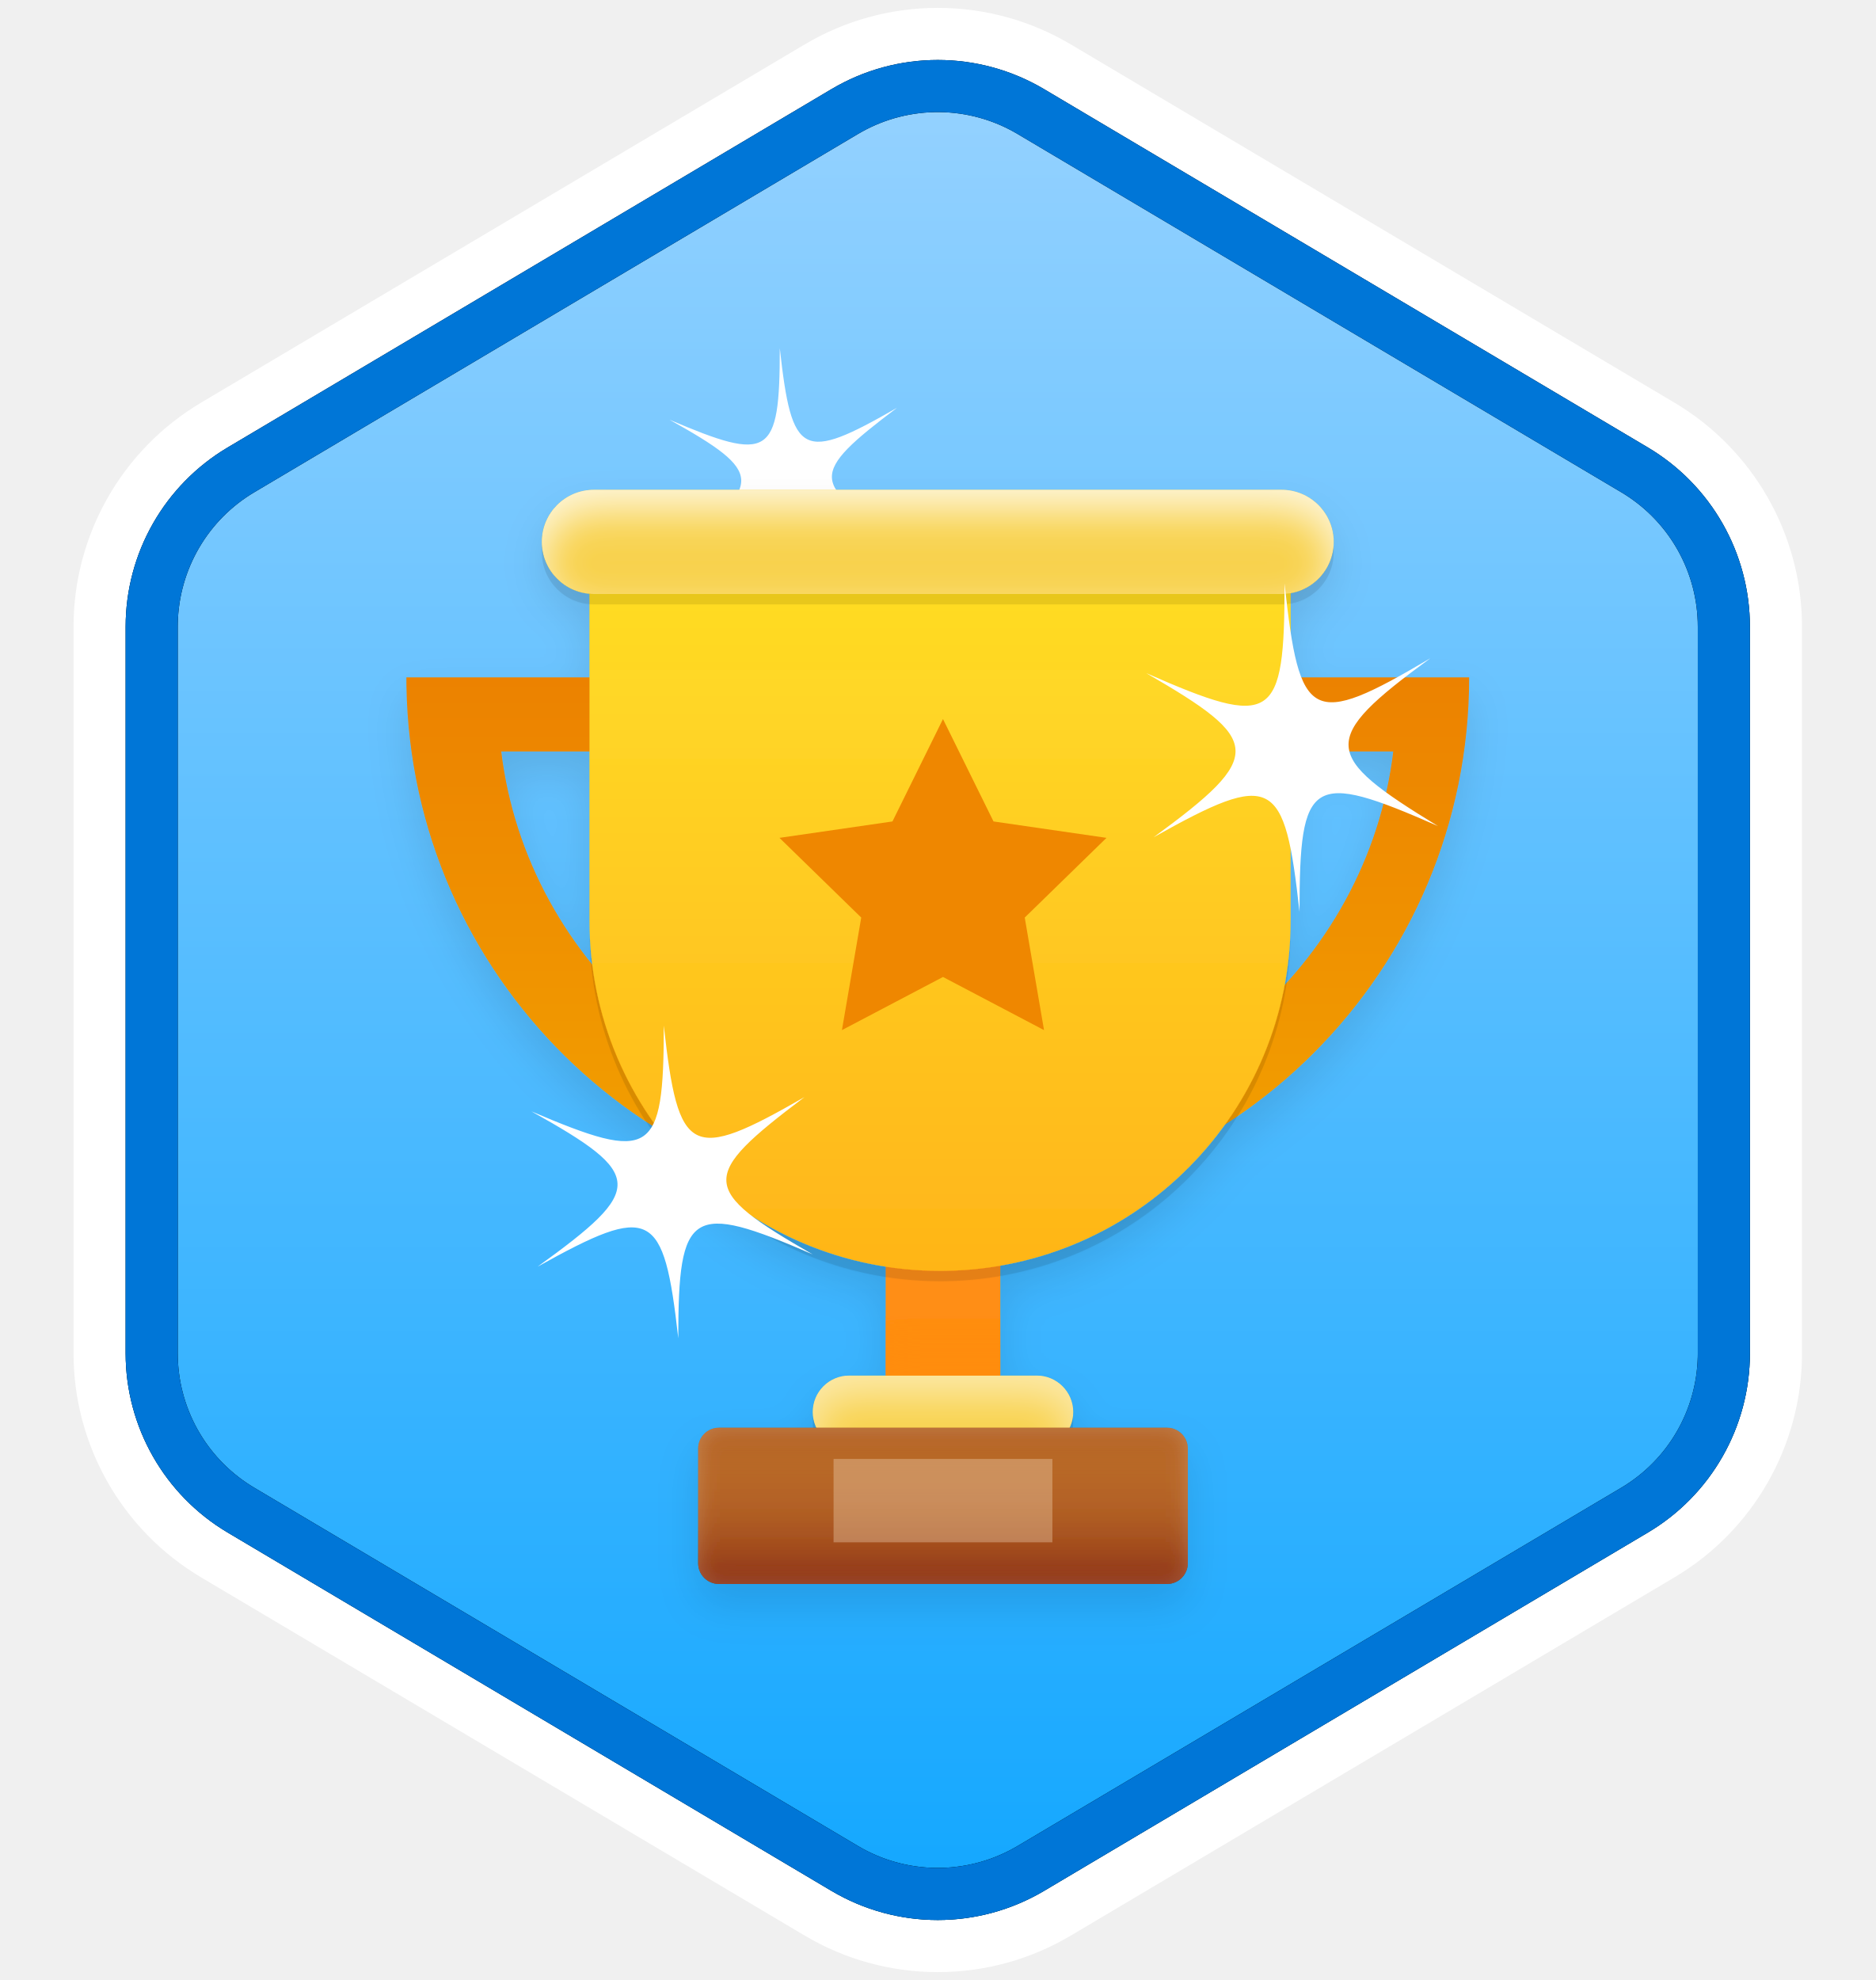
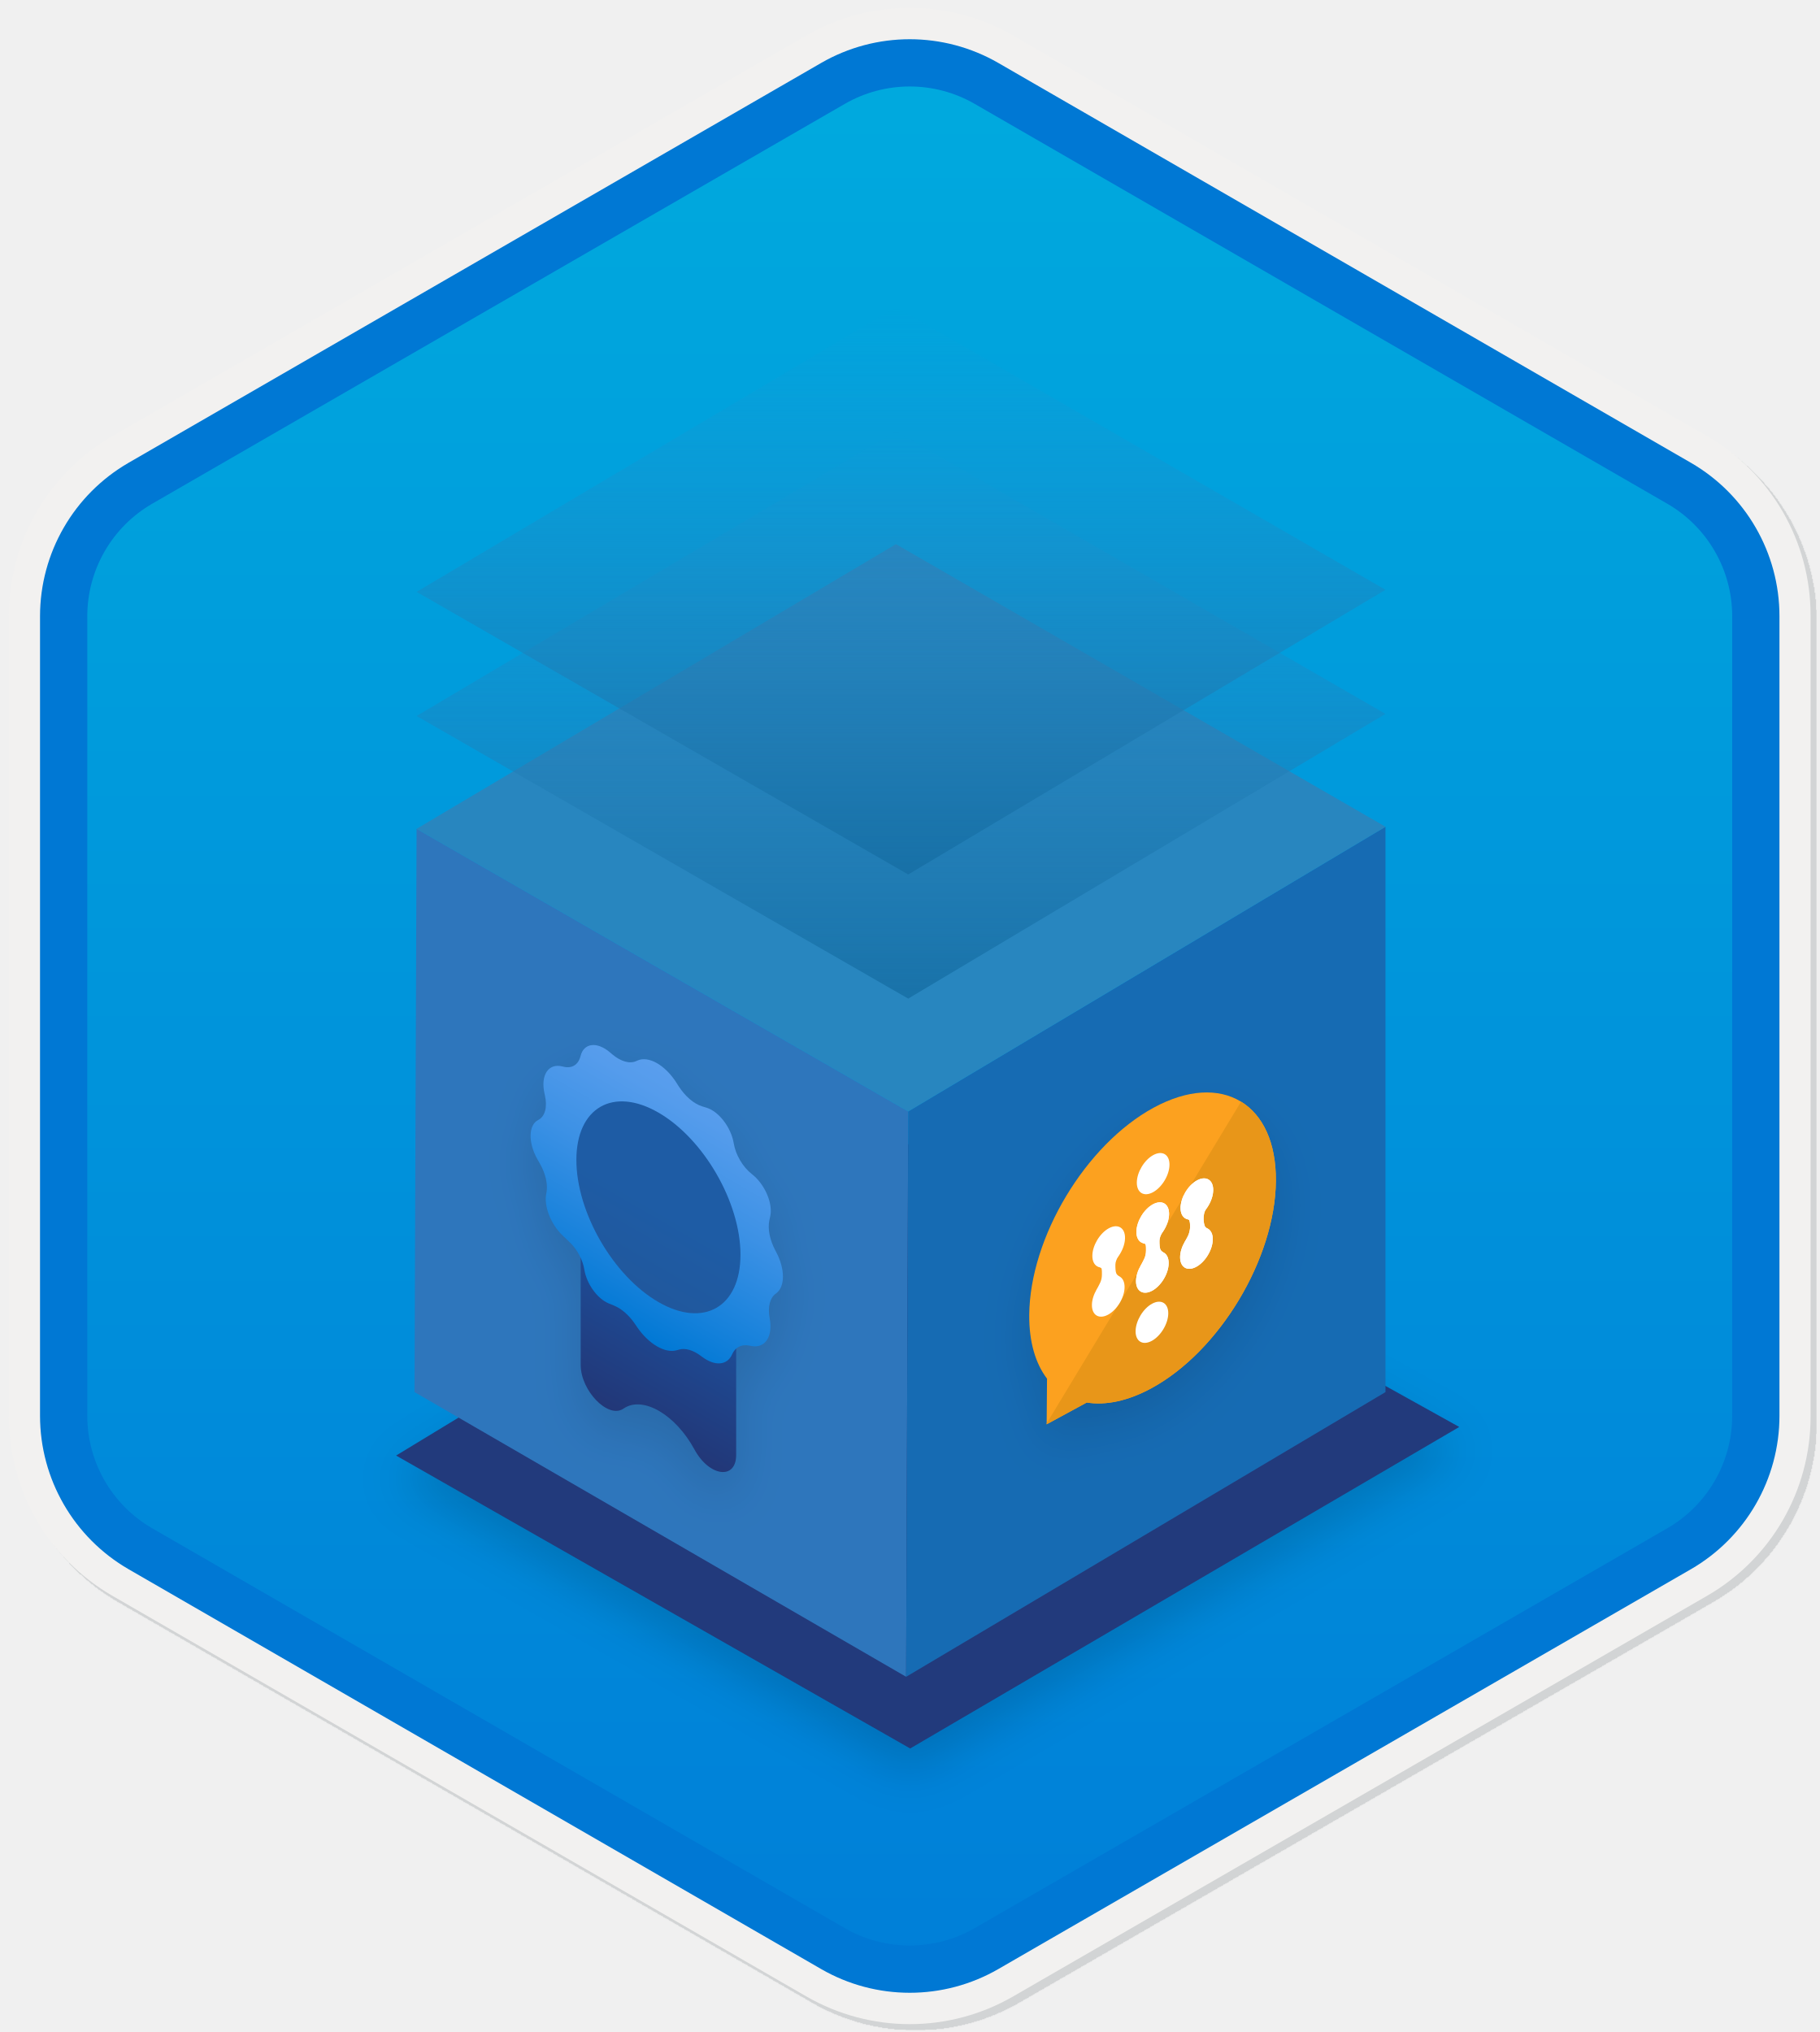
- <svg xmlns="http://www.w3.org/2000/svg" xmlns:xlink="http://www.w3.org/1999/xlink" width="180px" height="190px" viewBox="0 0 180 190" version="1.1">
+ <svg xmlns="http://www.w3.org/2000/svg" width="154" height="172" viewBox="0 0 154 172" fill="none">
+   <g filter="url(#filter0_d)">
+     <path d="M70 6.041C74.332 3.541 79.668 3.541 84 6.041L142.746 39.959C147.078 42.459 149.746 47.081 149.746 52.083V119.917C149.746 124.919 147.078 129.541 142.746 132.041L84 165.959C79.668 168.459 74.332 168.459 70 165.959L11.254 132.041C6.922 129.541 4.254 124.919 4.254 119.917V52.083C4.254 47.081 6.922 42.459 11.254 39.959L70 6.041Z" fill="url(#paint0_linear)" />
+     <path d="M84.875 4.526C80.002 1.712 73.998 1.712 69.125 4.526L10.379 38.443C5.506 41.257 2.504 46.456 2.504 52.083V119.917C2.504 125.544 5.506 130.744 10.379 133.557L69.125 167.474C73.998 170.288 80.002 170.288 84.875 167.474L143.621 133.557C148.494 130.744 151.496 125.544 151.496 119.917V52.083C151.496 46.456 148.494 41.257 143.621 38.443L84.875 4.526Z" stroke="#F2F1F0" stroke-width="3.5" />
+   </g>
+   <path d="M70.5 7.062C74.522 4.74 79.478 4.74 83.5 7.062L142.112 40.902C146.134 43.224 148.612 47.516 148.612 52.16V119.84C148.612 124.484 146.134 128.776 142.112 131.098L83.5 164.938C79.478 167.26 74.522 167.26 70.5 164.938L11.888 131.098C7.866 128.776 5.388 124.484 5.388 119.84V52.16C5.388 47.516 7.866 43.224 11.888 40.902L70.5 7.062Z" stroke="#0078D4" stroke-width="4" />
+   <g filter="url(#filter1_d)">
+     <path d="M123.509 120.786L78.605 95.815L33.525 123.206L77.037 148.001L123.509 120.786Z" fill="#223A7C" />
+   </g>
+   <path d="M76.87 94.079L76.694 141.933L35.083 117.834L35.259 70.157L76.87 94.079Z" fill="#2E76BC" />
+   <path d="M76.871 94.08L117.266 69.981V117.835L76.694 141.933L76.871 94.08Z" fill="#166BB3" />
+   <path d="M35.259 70.158L75.831 46.06L117.266 69.981L76.87 94.079L35.259 70.158Z" fill="#2886BF" />
+   <path d="M35.259 60.605L75.831 36.507L117.266 60.428L76.87 84.527L35.259 60.605Z" fill="url(#paint1_linear)" fill-opacity="0.83" />
+   <path d="M35.259 50.098L75.831 26L117.266 49.922L76.87 74.02L35.259 50.098Z" fill="url(#paint2_linear)" fill-opacity="0.83" />
+   <g filter="url(#filter2_d)">
+     <path fill-rule="evenodd" clip-rule="evenodd" d="M97.454 117.51C103.219 114.38 107.935 106.525 107.989 99.966C108.043 93.407 103.413 90.627 97.649 93.757C91.884 96.886 87.168 104.741 87.114 111.3C87.095 113.591 87.647 115.42 88.619 116.698L88.588 120.561L91.983 118.718C93.568 118.975 95.442 118.602 97.454 117.51Z" fill="#FCA11F" />
+     <path fill-rule="evenodd" clip-rule="evenodd" d="M107.99 99.963C107.937 106.523 103.22 114.377 97.455 117.507C95.443 118.6 93.569 118.972 91.984 118.715L88.587 120.559L88.588 120.484L105.043 93.25C106.89 94.383 108.017 96.708 107.99 99.963Z" fill="#E89619" />
+     <circle r="1.573" transform="matrix(0.878817 -0.477159 -0.00820296 0.999966 97.602 99.3429)" fill="white" />
+     <circle r="1.573" transform="matrix(0.878817 -0.477159 -0.00820296 0.999966 97.4987 111.926)" fill="white" />
+     <circle r="1.573" transform="matrix(0.878817 -0.477159 -0.00820296 0.999966 101.266 105.658)" fill="white" />
+     <circle r="1.573" transform="matrix(0.878817 -0.477159 -0.00820296 0.999966 101.304 101.486)" fill="white" />
+     <path d="M100.731 103.83C100.726 104.432 100.152 105.828 99.883 106.444L102.614 104.961C102.364 104.679 101.893 103.92 101.871 103.211C101.862 102.902 101.955 102.486 102.087 102.069C102.257 101.529 102.491 100.988 102.649 100.675L99.918 102.157C100.226 102.447 100.737 103.044 100.731 103.83Z" fill="white" />
+     <circle r="1.573" transform="matrix(0.878817 -0.477159 -0.00820296 0.999966 93.8017 109.708)" fill="white" />
+     <circle r="1.573" transform="matrix(0.878817 -0.477159 -0.00820296 0.999966 93.8386 105.54)" fill="white" />
+     <path d="M93.266 107.879C93.261 108.48 93.042 108.667 92.773 109.282L94.812 108.136C94.562 107.854 94.428 107.969 94.406 107.26C94.397 106.951 94.41 106.827 94.55 106.516C94.707 106.169 94.672 106.287 94.83 105.973L92.894 107.142C93.201 107.432 93.272 107.093 93.266 107.879Z" fill="white" />
+     <circle r="1.573" transform="matrix(0.878817 -0.477159 -0.00820296 0.999966 101.267 105.657)" fill="white" />
+     <circle r="1.573" transform="matrix(0.878817 -0.477159 -0.00820296 0.999966 101.302 101.486)" fill="white" />
+     <path d="M100.73 103.824C100.725 104.426 100.506 104.612 100.237 105.228L102.276 104.081C102.026 103.799 101.892 103.914 101.871 103.205C101.861 102.896 101.874 102.773 102.014 102.462C102.171 102.114 102.136 102.232 102.294 101.918L100.358 103.087C100.665 103.377 100.736 103.038 100.73 103.824Z" fill="white" />
+     <circle r="1.573" transform="matrix(0.878817 -0.477159 -0.00820296 0.999966 97.5334 107.68)" fill="white" />
+     <circle r="1.573" transform="matrix(0.878817 -0.477159 -0.00820296 0.999966 97.5673 103.513)" fill="white" />
+     <path d="M96.997 105.851C96.992 106.452 96.773 106.638 96.504 107.254L98.544 106.108C98.294 105.826 98.16 105.94 98.138 105.232C98.128 104.922 98.141 104.799 98.282 104.488C98.438 104.14 98.404 104.258 98.561 103.945L96.625 105.113C96.932 105.403 97.004 105.064 96.997 105.851Z" fill="white" />
+     <circle r="1.573" transform="matrix(0.878817 -0.477159 -0.00820296 0.999966 97.5334 107.68)" fill="white" />
+     <circle r="1.573" transform="matrix(0.878817 -0.477159 -0.00820296 0.999966 97.5673 103.513)" fill="white" />
+     <path d="M96.997 105.851C96.992 106.452 96.773 106.638 96.504 107.254L98.544 106.108C98.294 105.826 98.16 105.94 98.138 105.232C98.128 104.922 98.141 104.799 98.282 104.488C98.438 104.14 98.404 104.258 98.561 103.945L96.625 105.113C96.932 105.403 97.004 105.064 96.997 105.851Z" fill="white" />
+   </g>
+   <g filter="url(#filter3_d)">
+     <path fill-rule="evenodd" clip-rule="evenodd" d="M49.149 105.149V115.536C49.149 117.712 51.456 120.096 52.744 119.251L52.817 119.203C54.436 118.141 57.185 119.75 58.779 122.693C60.027 124.996 62.308 125.294 62.308 123.154V112.747" fill="url(#paint3_linear)" />
+     <path fill-rule="evenodd" clip-rule="evenodd" d="M57.246 91.637C56.292 90.141 54.879 89.344 53.944 89.773L53.851 89.815C53.297 90.069 52.536 89.853 51.813 89.236L51.635 89.084C50.525 88.138 49.41 88.278 49.134 89.397C48.953 90.133 48.396 90.473 47.674 90.288L47.606 90.271C46.419 89.967 45.735 91.003 46.087 92.569L46.122 92.723C46.344 93.71 46.125 94.514 45.558 94.799C44.72 95.218 44.689 96.721 45.488 98.13L45.707 98.516C46.192 99.371 46.393 100.306 46.242 101.002C46.011 102.064 46.603 103.608 47.611 104.571L48.224 105.157C48.852 105.757 49.322 106.635 49.455 107.46C49.652 108.676 50.559 109.934 51.524 110.33L51.984 110.518C52.612 110.776 53.251 111.339 53.752 112.077L53.905 112.303C54.894 113.761 56.274 114.574 57.28 114.293L57.479 114.237C58.01 114.088 58.676 114.283 59.329 114.777L59.417 114.843C60.502 115.664 61.559 115.578 61.967 114.636C62.222 114.047 62.743 113.776 63.394 113.895L63.608 113.935C64.76 114.146 65.427 113.143 65.149 111.614L65.14 111.565C64.969 110.619 65.168 109.844 65.674 109.492C66.462 108.942 66.465 107.415 65.682 105.953L65.633 105.862C65.152 104.963 64.961 104.001 65.12 103.281L65.193 102.952C65.435 101.857 64.727 100.23 63.647 99.39C62.877 98.792 62.264 97.757 62.105 96.782C61.887 95.448 60.85 94.085 59.809 93.765L59.434 93.65C58.727 93.433 57.983 92.793 57.431 91.928L57.246 91.637Z" fill="url(#paint4_linear)" />
+     <circle r="8.019" transform="matrix(0.866025 0.5 0 1 55.7286 102.195)" fill="url(#paint5_linear)" />
+   </g>
  <defs>
-     <path d="M100.206,6.556 L158.148,40.938 C164.22,44.541 167.942,51.078 167.942,58.138 L167.942,127.862 C167.942,134.922 164.22,141.459 158.148,145.062 L100.206,179.444 C93.914,183.177 86.086,183.177 79.794,179.444 L21.852,145.062 C15.78,141.459 12.058,134.922 12.058,127.862 L12.058,58.138 C12.058,51.078 15.78,44.541 21.852,40.938 L79.794,6.556 C86.086,2.823 93.914,2.823 100.206,6.556 Z" id="path-1" />
-     <linearGradient x1="50%" y1="0%" x2="50%" y2="100%" id="linearGradient-3">
-       <stop stop-color="#99D3FF" offset="0%" />
-       <stop stop-color="#0FA6FF" offset="100%" />
+     <filter id="filter0_d" x="0.754" y="0.666" width="152.992" height="171.168" filterUnits="userSpaceOnUse" color-interpolation-filters="sRGB">
+       <feFlood flood-opacity="0" result="BackgroundImageFix" />
+       <feColorMatrix in="SourceAlpha" type="matrix" values="0 0 0 0 0 0 0 0 0 0 0 0 0 0 0 0 0 0 127 0" />
+       <feOffset dx="0.5" dy="0.5" />
+       <feColorMatrix type="matrix" values="0 0 0 0 0.824 0 0 0 0 0.831 0 0 0 0 0.835 0 0 0 1 0" />
+       <feBlend mode="normal" in2="BackgroundImageFix" result="effect1_dropShadow" />
+       <feBlend mode="normal" in="SourceGraphic" in2="effect1_dropShadow" result="shape" />
+     </filter>
+     <filter id="filter1_d" x="29.525" y="93.815" width="97.984" height="60.185" filterUnits="userSpaceOnUse" color-interpolation-filters="sRGB">
+       <feFlood flood-opacity="0" result="BackgroundImageFix" />
+       <feColorMatrix in="SourceAlpha" type="matrix" values="0 0 0 0 0 0 0 0 0 0 0 0 0 0 0 0 0 0 127 0" />
+       <feOffset dy="2" />
+       <feGaussianBlur stdDeviation="2" />
+       <feColorMatrix type="matrix" values="0 0 0 0 0 0 0 0 0 0 0 0 0 0 0 0 0 0 0.15 0" />
+       <feBlend mode="normal" in2="BackgroundImageFix" result="effect1_dropShadow" />
+       <feBlend mode="normal" in="SourceGraphic" in2="effect1_dropShadow" result="shape" />
+     </filter>
+     <filter id="filter2_d" x="83.113" y="90.471" width="28.878" height="36.09" filterUnits="userSpaceOnUse" color-interpolation-filters="sRGB">
+       <feFlood flood-opacity="0" result="BackgroundImageFix" />
+       <feColorMatrix in="SourceAlpha" type="matrix" values="0 0 0 0 0 0 0 0 0 0 0 0 0 0 0 0 0 0 127 0" />
+       <feOffset dy="2" />
+       <feGaussianBlur stdDeviation="2" />
+       <feColorMatrix type="matrix" values="0 0 0 0 0 0 0 0 0 0 0 0 0 0 0 0 0 0 0.1 0" />
+       <feBlend mode="normal" in2="BackgroundImageFix" result="effect1_dropShadow" />
+       <feBlend mode="normal" in="SourceGraphic" in2="effect1_dropShadow" result="shape" />
+     </filter>
+     <filter id="filter3_d" x="40.909" y="86.457" width="29.358" height="44.145" filterUnits="userSpaceOnUse" color-interpolation-filters="sRGB">
+       <feFlood flood-opacity="0" result="BackgroundImageFix" />
+       <feColorMatrix in="SourceAlpha" type="matrix" values="0 0 0 0 0 0 0 0 0 0 0 0 0 0 0 0 0 0 127 0" />
+       <feOffset dy="2" />
+       <feGaussianBlur stdDeviation="2" />
+       <feColorMatrix type="matrix" values="0 0 0 0 0 0 0 0 0 0 0 0 0 0 0 0 0 0 0.1 0" />
+       <feBlend mode="normal" in2="BackgroundImageFix" result="effect1_dropShadow" />
+       <feBlend mode="normal" in="SourceGraphic" in2="effect1_dropShadow" result="shape" />
+     </filter>
+     <linearGradient id="paint0_linear" x1="77" y1="2.003" x2="77" y2="170.003" gradientUnits="userSpaceOnUse">
+       <stop stop-color="#00ABDE" />
+       <stop offset="1" stop-color="#007ED8" />
    </linearGradient>
-     <path d="M88.206,3.056 L146.148,37.438 C152.22,41.041 155.942,47.578 155.942,54.638 L155.942,124.362 C155.942,131.422 152.22,137.959 146.148,141.562 L88.206,175.944 C81.914,179.677 74.086,179.677 67.794,175.944 L9.852,141.562 C3.78,137.959 0.058,131.422 0.058,124.362 L0.058,54.638 C0.058,47.578 3.78,41.041 9.852,37.438 L67.794,3.056 C74.086,-0.677 81.914,-0.677 88.206,3.056 Z M85.655,7.356 C81.043,4.62 75.331,4.557 70.669,7.17 L70.345,7.356 L12.403,41.738 C7.951,44.38 5.183,49.126 5.062,54.286 L5.058,54.638 L5.058,124.362 C5.058,129.539 7.727,134.341 12.102,137.078 L12.403,137.262 L70.345,171.644 C74.957,174.38 80.669,174.443 85.331,171.83 L85.655,171.644 L143.597,137.262 C148.049,134.62 150.817,129.874 150.938,124.714 L150.942,124.362 L150.942,54.638 C150.942,49.461 148.273,44.659 143.898,41.922 L143.597,41.738 L85.655,7.356 Z" id="path-4" />
-     <filter x="-11.7%" y="-11.4%" width="123.3%" height="122.9%" filterUnits="objectBoundingBox" id="filter-6">
-       <feOffset dx="0" dy="2" in="SourceAlpha" result="shadowOffsetOuter1" />
-       <feGaussianBlur stdDeviation="2" in="shadowOffsetOuter1" result="shadowBlurOuter1" />
-       <feColorMatrix values="0 0 0 0 0   0 0 0 0 0   0 0 0 0 0  0 0 0 0.1 0" type="matrix" in="shadowBlurOuter1" result="shadowMatrixOuter1" />
-       <feMerge>
-         <feMergeNode in="shadowMatrixOuter1" />
-         <feMergeNode in="SourceGraphic" />
-       </feMerge>
-     </filter>
-     <linearGradient x1="50%" y1="0%" x2="50%" y2="88.35%" id="linearGradient-7">
-       <stop stop-color="#EC8200" offset="0%" />
-       <stop stop-color="#F29E00" offset="100%" />
+     <linearGradient id="paint1_linear" x1="76.262" y1="36.507" x2="76.262" y2="84.527" gradientUnits="userSpaceOnUse">
+       <stop stop-color="#2F94D1" stop-opacity="0" />
+       <stop offset="1" stop-color="#166EA4" />
    </linearGradient>
-     <rect id="path-8" x="0" y="0" width="11" height="25" />
-     <filter x="-44.9%" y="-116.6%" width="189.8%" height="333.1%" filterUnits="objectBoundingBox" id="filter-10">
-       <feGaussianBlur stdDeviation="4" in="SourceGraphic" />
-     </filter>
-     <filter x="-3.7%" y="-3.4%" width="107.4%" height="106.8%" filterUnits="objectBoundingBox" id="filter-11">
-       <feOffset dx="0" dy="1" in="SourceAlpha" result="shadowOffsetOuter1" />
-       <feColorMatrix values="0 0 0 0 0   0 0 0 0 0   0 0 0 0 0  0 0 0 0.1 0" type="matrix" in="shadowOffsetOuter1" result="shadowMatrixOuter1" />
-       <feMerge>
-         <feMergeNode in="shadowMatrixOuter1" />
-         <feMergeNode in="SourceGraphic" />
-       </feMerge>
-     </filter>
-     <linearGradient x1="50%" y1="2.046%" x2="50%" y2="100%" id="linearGradient-12">
-       <stop stop-color="#FFE02A" offset="0%" />
-       <stop stop-color="#FFB518" offset="100%" />
+     <linearGradient id="paint2_linear" x1="76.262" y1="26" x2="76.262" y2="74.02" gradientUnits="userSpaceOnUse">
+       <stop stop-color="#2F94D1" stop-opacity="0" />
+       <stop offset="1" stop-color="#166EA4" />
    </linearGradient>
-     <path d="M67.865,1.182 L67.865,39.308 C67.865,57.702 53.105,72.649 34.776,72.946 L34.219,72.95 C15.637,72.95 0.573,57.89 0.573,39.308 L0.573,1.182 L0.577,0.658 L67.861,0.658 C67.863,0.832 67.865,1.007 67.865,1.182 Z" id="path-13" />
-     <filter x="-28.6%" y="-116.2%" width="157.1%" height="332.5%" filterUnits="objectBoundingBox" id="filter-15">
-       <feGaussianBlur stdDeviation="8" in="SourceGraphic" />
-     </filter>
-     <path d="M13.871,5 C13.871,2.239 16.104,0 18.872,0 L84.87,0 C87.632,0 89.871,2.244 89.871,5 L89.871,5 C89.871,7.761 87.638,10 84.87,10 L18.872,10 C16.11,10 13.871,7.756 13.871,5 L13.871,5 Z" id="path-16" />
-     <filter x="-0.7%" y="-5.0%" width="101.3%" height="120.0%" filterUnits="objectBoundingBox" id="filter-17">
-       <feOffset dx="0" dy="1" in="SourceAlpha" result="shadowOffsetOuter1" />
-       <feColorMatrix values="0 0 0 0 0   0 0 0 0 0   0 0 0 0 0  0 0 0 0.09 0" type="matrix" in="shadowOffsetOuter1" />
-     </filter>
-     <filter x="-3.9%" y="-30.0%" width="107.9%" height="170.0%" filterUnits="objectBoundingBox" id="filter-18">
-       <feGaussianBlur stdDeviation="2" in="SourceAlpha" result="shadowBlurInner1" />
-       <feOffset dx="0" dy="2" in="shadowBlurInner1" result="shadowOffsetInner1" />
-       <feComposite in="shadowOffsetInner1" in2="SourceAlpha" operator="arithmetic" k2="-1" k3="1" result="shadowInnerInner1" />
-       <feColorMatrix values="0 0 0 0 1   0 0 0 0 1   0 0 0 0 1  0 0 0 0.792 0" type="matrix" in="shadowInnerInner1" />
-     </filter>
-     <path d="M39.871,88.5 C39.871,86.567 41.435,85 43.373,85 L61.369,85 C63.303,85 64.871,86.571 64.871,88.5 L64.871,88.5 C64.871,90.433 63.307,92 61.369,92 L43.373,92 C41.439,92 39.871,90.429 39.871,88.5 L39.871,88.5 Z" id="path-19" />
-     <filter x="-2.0%" y="-7.1%" width="104.0%" height="128.6%" filterUnits="objectBoundingBox" id="filter-20">
-       <feOffset dx="0" dy="1" in="SourceAlpha" result="shadowOffsetOuter1" />
-       <feColorMatrix values="0 0 0 0 0   0 0 0 0 0   0 0 0 0 0  0 0 0 0.09 0" type="matrix" in="shadowOffsetOuter1" />
-     </filter>
-     <filter x="-12.0%" y="-42.9%" width="124.0%" height="200.0%" filterUnits="objectBoundingBox" id="filter-21">
-       <feGaussianBlur stdDeviation="2" in="SourceAlpha" result="shadowBlurInner1" />
-       <feOffset dx="0" dy="2" in="shadowBlurInner1" result="shadowOffsetInner1" />
-       <feComposite in="shadowOffsetInner1" in2="SourceAlpha" operator="arithmetic" k2="-1" k3="1" result="shadowInnerInner1" />
-       <feColorMatrix values="0 0 0 0 1   0 0 0 0 1   0 0 0 0 1  0 0 0 0.521 0" type="matrix" in="shadowInnerInner1" />
-     </filter>
-     <linearGradient x1="50%" y1="0%" x2="50%" y2="100%" id="linearGradient-22">
-       <stop stop-color="#FFFFFF" stop-opacity="0.028" offset="0%" />
-       <stop stop-color="#000000" stop-opacity="0.5" offset="100%" />
+     <linearGradient id="paint3_linear" x1="48.188" y1="106.958" x2="40.103" y2="120.962" gradientUnits="userSpaceOnUse">
+       <stop stop-color="#1E4A93" />
+       <stop offset="1" stop-color="#252862" />
    </linearGradient>
-     <rect id="path-23" x="28.871" y="90" width="47" height="15" rx="2" />
-     <filter x="-2.1%" y="-6.7%" width="104.3%" height="113.3%" filterUnits="objectBoundingBox" id="filter-24">
-       <feGaussianBlur stdDeviation="1" in="SourceAlpha" result="shadowBlurInner1" />
-       <feOffset dx="0" dy="0" in="shadowBlurInner1" result="shadowOffsetInner1" />
-       <feComposite in="shadowOffsetInner1" in2="SourceAlpha" operator="arithmetic" k2="-1" k3="1" result="shadowInnerInner1" />
-       <feColorMatrix values="0 0 0 0 1   0 0 0 0 1   0 0 0 0 1  0 0 0 0.197 0" type="matrix" in="shadowInnerInner1" />
-     </filter>
+     <linearGradient id="paint4_linear" x1="67.391" y1="120.963" x2="78.861" y2="101.098" gradientUnits="userSpaceOnUse">
+       <stop stop-color="#0078D4" />
+       <stop offset="0.16" stop-color="#1380DA" />
+       <stop offset="0.53" stop-color="#3C91E5" />
+       <stop offset="0.82" stop-color="#559CEC" />
+       <stop offset="1" stop-color="#5EA0EF" />
+     </linearGradient>
+     <linearGradient id="paint5_linear" x1="0" y1="0" x2="0" y2="16.039" gradientUnits="userSpaceOnUse">
+       <stop stop-color="#1E5CA5" />
+       <stop offset="1" stop-color="#225496" />
+     </linearGradient>
  </defs>
-   <g id="Badges" stroke="none" stroke-width="1" fill="none" fill-rule="evenodd">
-     <g id="Generic-Trophy-and-Badge" transform="translate(-120, -35)">
-       <g id="Generic-Trophy-and-Badge/generic-trophy" transform="translate(158, 68)">
-         <g id="Trophy-Plates/Hex" transform="translate(2, 12)">
-           <g id="BG" transform="translate(-40, -43)">
-             <mask id="mask-2" fill="white">
-               <use xlink:href="#path-1" />
-             </mask>
-             <path stroke="#FFFFFF" stroke-width="5" d="M101.482,4.406 C97.943,2.306 93.971,1.256 90,1.256 C86.029,1.256 82.057,2.306 78.518,4.406 L20.576,38.788 C13.745,42.842 9.558,50.196 9.558,58.138 L9.558,127.862 C9.558,135.804 13.745,143.158 20.576,147.212 L78.518,181.594 C82.057,183.694 86.029,184.744 90,184.744 C93.971,184.744 97.943,183.694 101.482,181.594 L159.424,147.212 C166.255,143.158 170.442,135.804 170.442,127.862 L170.442,58.138 C170.442,50.196 166.255,42.842 159.424,38.788 L101.482,4.406 Z" />
-             <g id="Colors/Microsoft-365/BG-Gradient-1" mask="url(#mask-2)" fill="url(#linearGradient-3)">
-               <g transform="translate(0, 0.5)" id="Rectangle">
-                 <rect x="0" y="0" width="180" height="185" />
-               </g>
-             </g>
-           </g>
-           <g id="Border" transform="translate(-28, -39.5)">
-             <mask id="mask-5" fill="white">
-               <use xlink:href="#path-4" />
-             </mask>
-             <use fill="#000000" fill-rule="nonzero" xlink:href="#path-4" />
-             <g id="Colors/Microsoft-365/Border" mask="url(#mask-5)" fill="#0076D7">
-               <g transform="translate(-12, -3)" id="Microsoft-365/Border">
-                 <rect x="0" y="0" width="180" height="185" />
-               </g>
-             </g>
-           </g>
-         </g>
-         <path d="M37.996,25.412 C36.837,15.117 35.845,14.628 26.746,19.692 C35.348,13.483 35.348,12.339 26.25,7.274 C35.846,11.359 36.839,10.868 36.839,0.412 C37.997,10.87 38.989,11.359 48.088,6.131 C39.651,12.504 39.651,13.484 48.75,18.713 C38.989,14.464 37.997,15.119 37.997,25.411 L37.996,25.412 Z" id="Spark" fill="#FFFFFF" />
-         <path d="M67.996,65.412 C66.837,55.117 65.845,54.628 56.746,59.692 C65.348,53.483 65.348,52.339 56.25,47.274 C65.846,51.359 66.839,50.868 66.839,40.412 C67.997,50.87 68.989,51.359 78.088,46.131 C69.651,52.504 69.651,53.484 78.75,58.713 C68.989,54.464 67.997,55.119 67.997,65.411 L67.996,65.412 Z" id="Spark" fill="#FFFFFF" />
-         <g id="Group" transform="translate(0.129032, 14)">
-           <g id="Trophy" filter="url(#filter-6)">
-             <path d="M102.871,18 C102.871,46.167 80.037,69 51.871,69 C23.986,69 1.328,46.621 0.878,18.843 L0.871,18 L102.871,18 Z M95.585,25.108 L9.978,25.108 C12.456,45.616 30.675,61.538 52.782,61.538 C74.889,61.538 93.107,45.616 95.585,25.108 L95.585,25.108 Z" id="Combined-Shape" fill="url(#linearGradient-7)" />
-             <g id="Rectangle-46" transform="translate(46.87097, 70)">
-               <mask id="mask-9" fill="white">
-                 <use xlink:href="#path-8" />
-               </mask>
-               <use id="Mask" fill="#FF8E16" xlink:href="#path-8" />
-               <rect fill="#F07D42" style="mix-blend-mode: overlay;" filter="url(#filter-10)" mask="url(#mask-9)" x="-6.286" y="10.294" width="26.714" height="10.294" />
-             </g>
-             <g id="Rectangle-44" filter="url(#filter-11)" transform="translate(17.87097, 2)">
-               <mask id="mask-14" fill="white">
-                 <use xlink:href="#path-13" />
-               </mask>
-               <use id="Mask" fill="url(#linearGradient-12)" xlink:href="#path-13" />
-               <rect fill="#D2691B" style="mix-blend-mode: overlay;" opacity="0.3" filter="url(#filter-15)" mask="url(#mask-14)" x="-6.112" y="-7.374" width="84.045" height="20.646" />
-             </g>
-             <g id="Rectangle-43">
-               <use fill="black" fill-opacity="1" filter="url(#filter-17)" xlink:href="#path-16" />
-               <use fill="#F8D24E" fill-rule="evenodd" xlink:href="#path-16" />
-               <use fill="black" fill-opacity="1" filter="url(#filter-18)" xlink:href="#path-16" />
-             </g>
-             <g id="Rectangle-43">
-               <use fill="black" fill-opacity="1" filter="url(#filter-20)" xlink:href="#path-19" />
-               <use fill="#F8D24E" fill-rule="evenodd" xlink:href="#path-19" />
-               <use fill="black" fill-opacity="1" filter="url(#filter-21)" xlink:href="#path-19" />
-             </g>
-             <g id="Rectangle-41">
-               <use fill="#B26025" fill-rule="evenodd" xlink:href="#path-23" />
-               <use fill="url(#linearGradient-22)" fill-rule="evenodd" style="mix-blend-mode: overlay;" xlink:href="#path-23" />
-               <use fill="black" fill-opacity="1" filter="url(#filter-24)" xlink:href="#path-23" />
-             </g>
-             <rect id="Rectangle-45" fill="#FFF3D8" opacity="0.3" x="41.871" y="93" width="21" height="8" />
-           </g>
-           <polygon id="Star" fill="#EF8700" points="52.371 46.75 42.673 51.849 44.525 41.049 36.679 33.401 47.522 31.826 52.371 22 57.22 31.826 68.063 33.401 60.217 41.049 62.069 51.849" />
-           <path d="M26.966,81.412 C25.575,69.058 24.386,68.471 13.466,74.549 C23.789,67.098 23.789,65.725 12.871,59.647 C24.386,64.549 25.577,63.96 25.577,51.412 C26.968,63.961 28.158,64.549 39.077,58.275 C28.953,65.922 28.953,67.099 39.871,73.373 C28.157,68.275 26.967,69.06 26.967,81.411 L26.966,81.412 Z" id="Spark" fill="#FFFFFF" />
-         </g>
-         <path d="M86.719,54.5 C85.284,41.615 84.205,40.898 72.719,47.341 C83.49,39.467 83.129,38.033 72,31.59 C84.206,36.96 85.281,36.243 85.281,23 C86.716,36.243 87.795,36.96 99.281,30.159 C88.51,38.033 88.871,39.467 100,46.268 C87.794,40.898 86.719,41.616 86.719,54.5 Z" id="Spark" fill="#FFFFFF" />
-       </g>
-     </g>
-   </g>
</svg>
